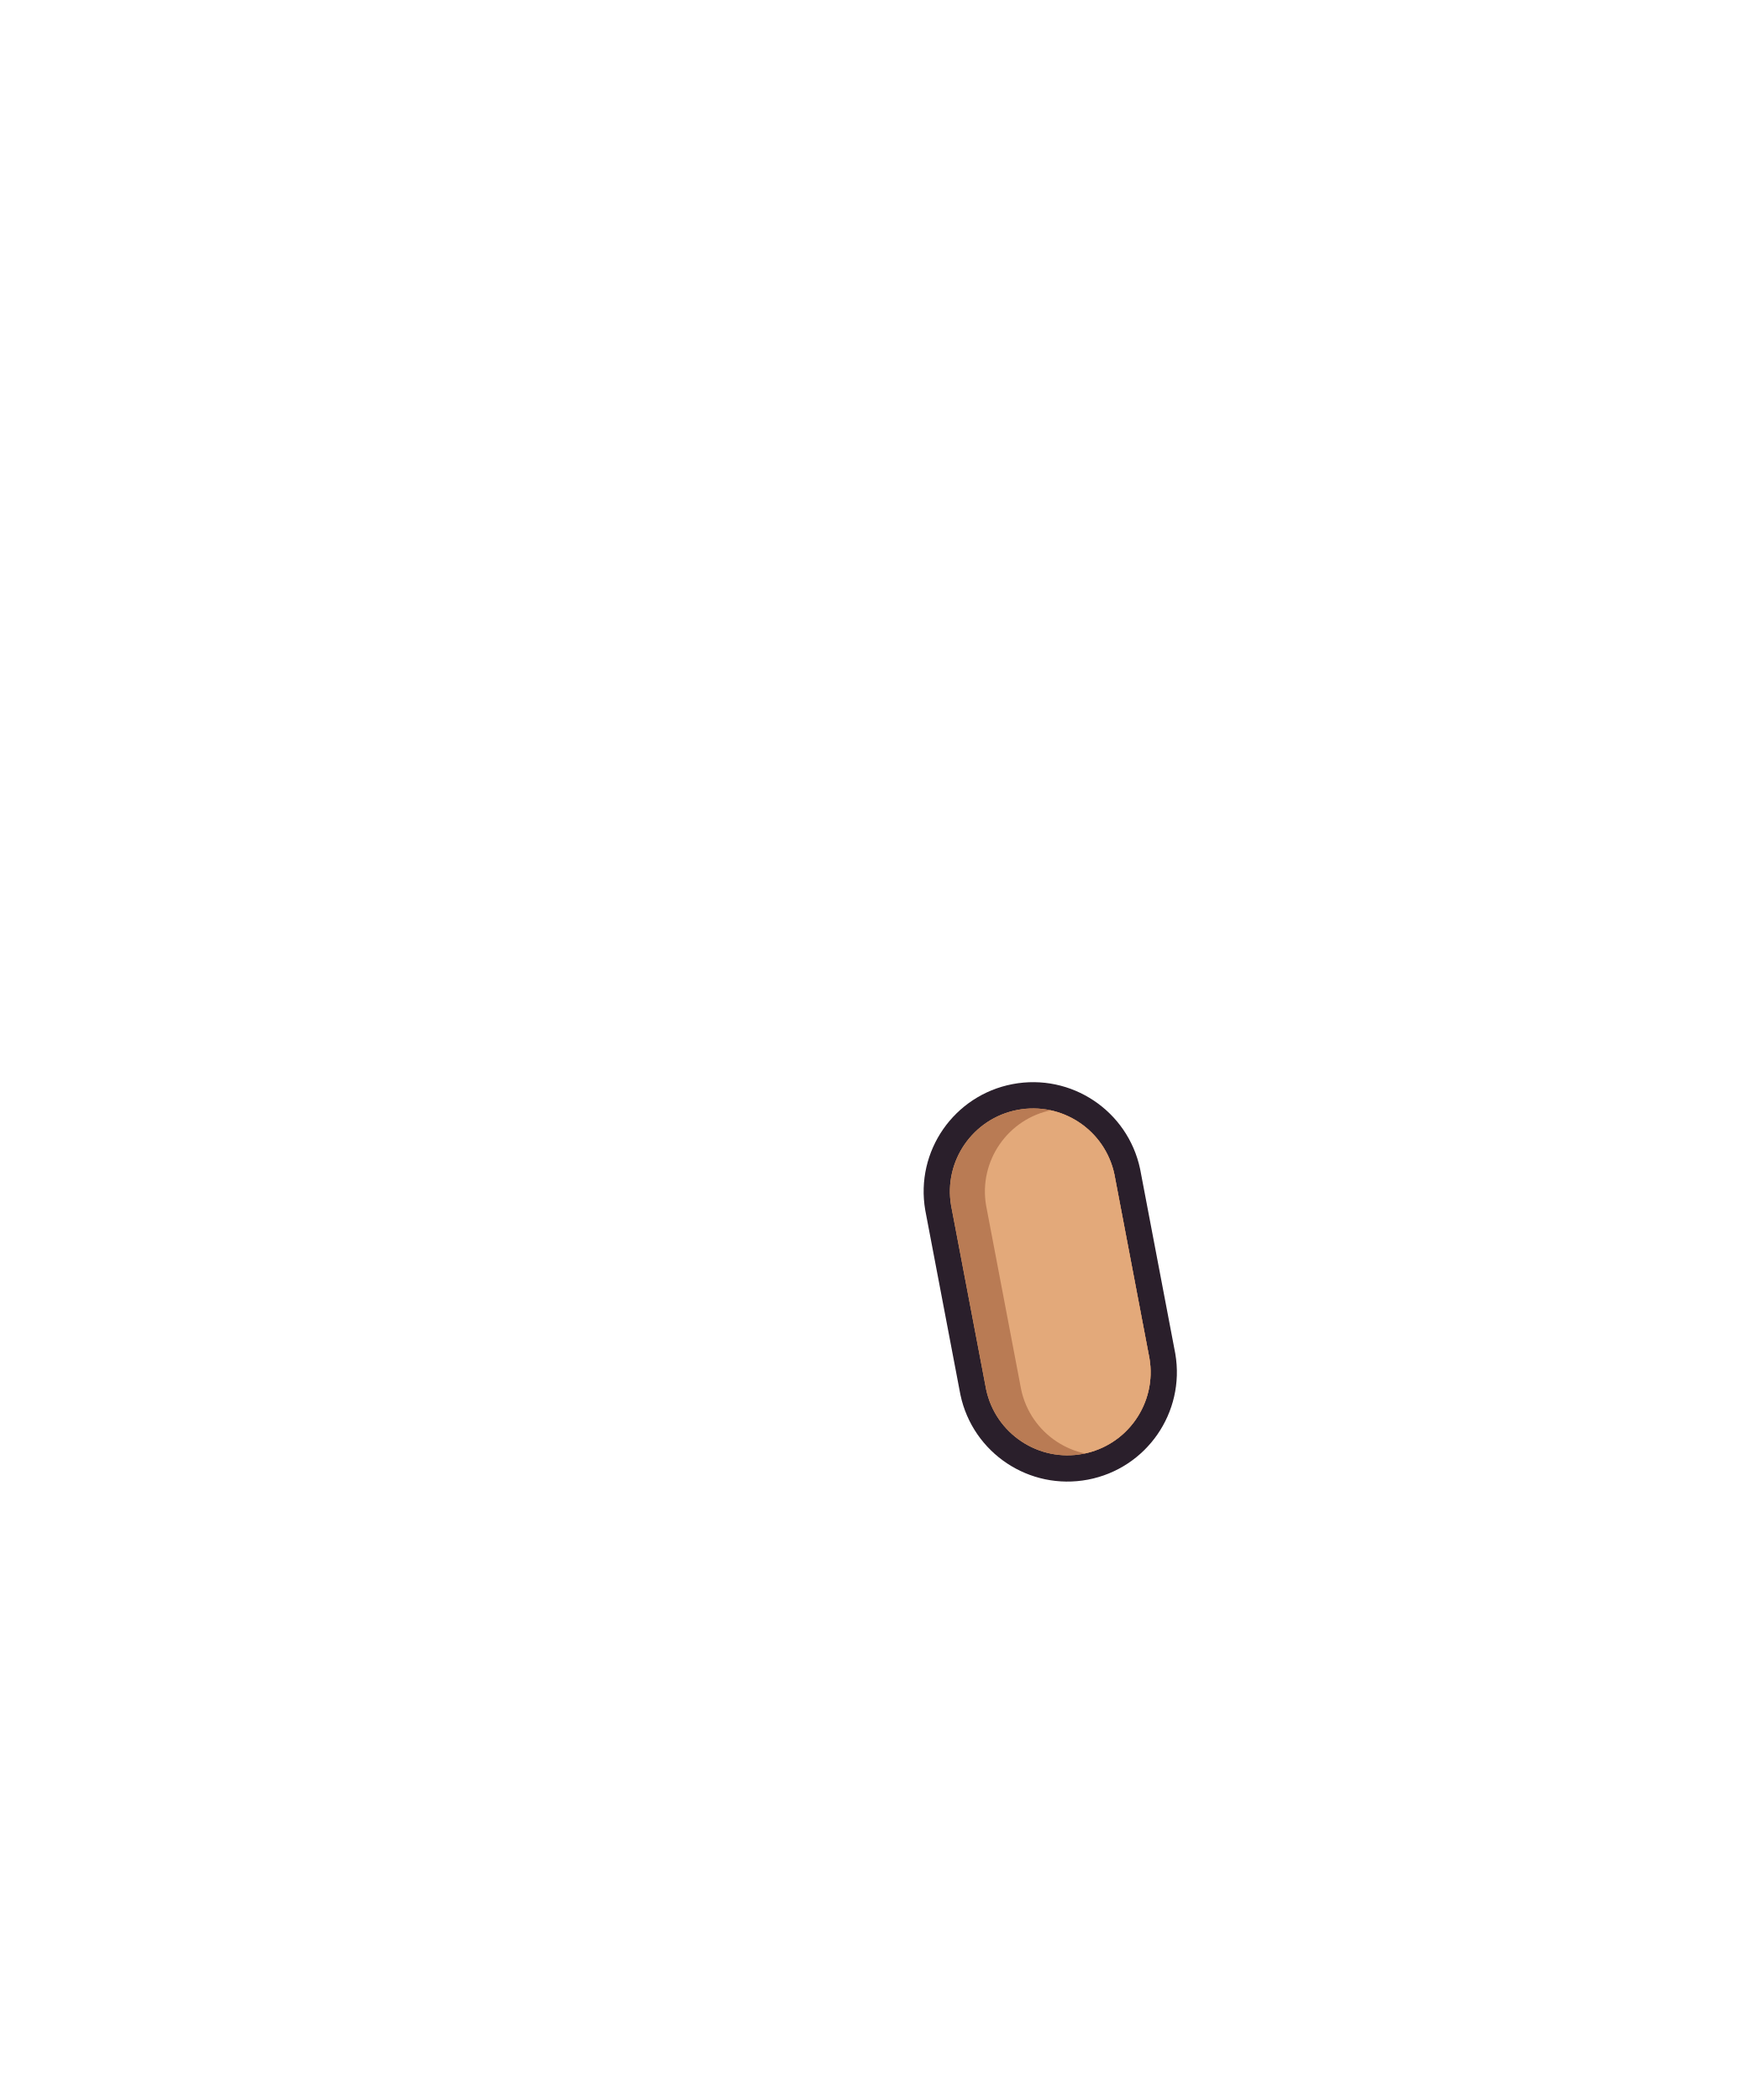
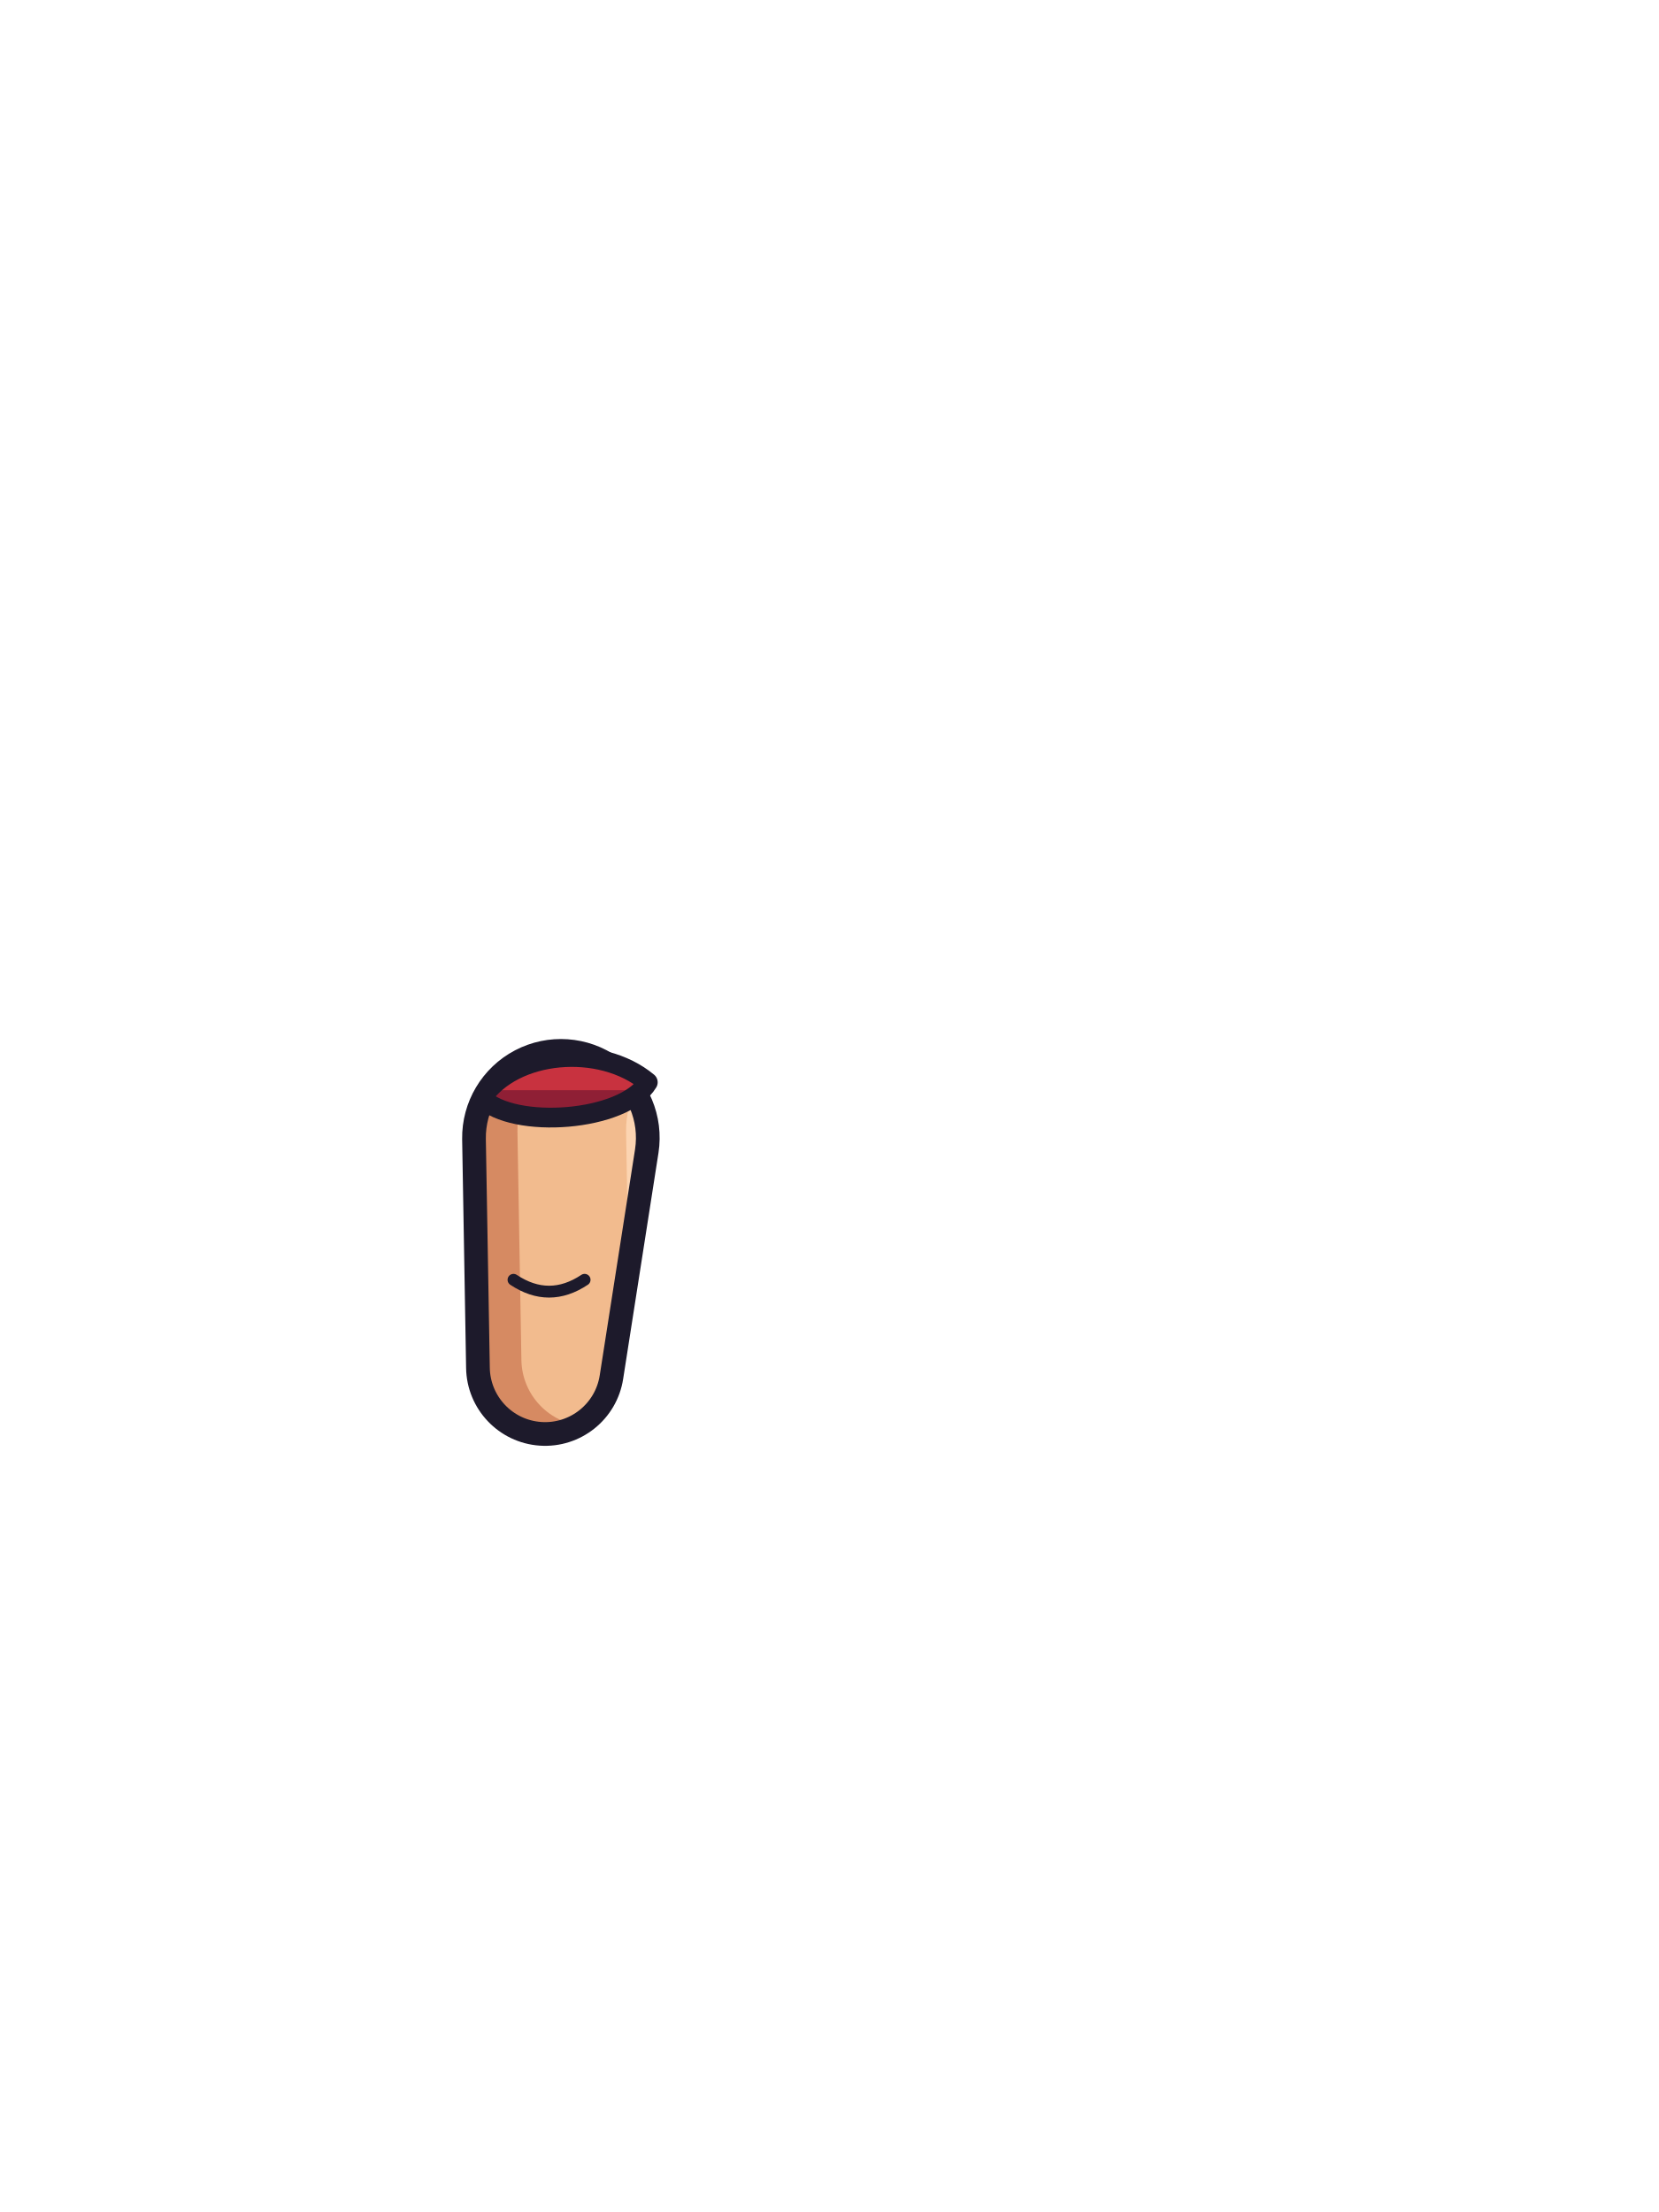
- <svg xmlns="http://www.w3.org/2000/svg" width="200" height="240" viewBox="0 0 200 240">
-   <path d="M108.67,137.78 L112.67,158.78 A9.5,9.5 0 0 0 131.33,155.22 L127.33,134.22 A9.5,9.5 0 0 0 108.67,137.78 Z" fill="#2a1f2b" stroke="#2a1f2b" stroke-width="6.0" stroke-linejoin="round" />
-   <path d="M108.67,137.78 L112.67,158.78 A9.5,9.5 0 0 0 131.33,155.22 L127.33,134.22 A9.5,9.5 0 0 0 108.67,137.78 Z" fill="#e3a97a" />
-   <clipPath id="arm_front_upper_clip">
-     <path d="M108.67,137.78 L112.67,158.78 A9.5,9.5 0 0 0 131.33,155.22 L127.33,134.22 A9.5,9.5 0 0 0 108.67,137.78 Z" />
-   </clipPath>
-   <g clip-path="url(#arm_front_upper_clip)">
-     <rect x="0" y="0" width="200" height="240" fill="#b97b54" />
-     <path d="M112.67,137.78 L116.67,158.78 A9.5,9.5 0 0 0 135.33,155.22 L131.33,134.22 A9.5,9.5 0 0 0 112.67,137.78 Z" fill="#e3a97a" />
+ <svg xmlns="http://www.w3.org/2000/svg" width="126" height="168" viewBox="0 0 420 560">
+   <defs>
+     <clipPath id="arm_front_upper_1">
+       <path d="M120.00,288.38 L121.00,346.29 A17,17 0 0 0 154.80,348.62 L163.74,291.40 A22,22 0 1 0 120.00,288.38 Z" />
+     </clipPath>
+     <clipPath id="arm_front_upper_2">
+       <path d="M122,278 C130,266 152,264 164,274 C158,284 130,286 122,278 Z" />
+     </clipPath>
+   </defs>
+   <path d="M120.00,288.38 L121.00,346.29 A17,17 0 0 0 154.80,348.62 L163.74,291.40 A22,22 0 1 0 120.00,288.38 Z" fill="#f2bb8e" />
+   <g clip-path="url(#arm_front_upper_1)">
+     <path d="M0,0 H420 V560 H0 Z" fill="#d68a62" opacity="1" />
+     <path d="M131.00,286.38 L132.00,344.29 A17.0,17.0 0 0 0 165.80,346.62 L174.74,289.40 A22.0,22.0 0 1 0 131.00,286.38 Z" fill="#f2bb8e" opacity="1" />
+     <path d="M158.50,286.38 L159.50,344.29 A17.0,17.0 0 0 0 193.30,346.62 L202.24,289.40 A22.0,22.0 0 1 0 158.50,286.38 Z" fill="#ffdcbc" opacity="0.75" />
  </g>
+   <path d="M120.00,288.38 L121.00,346.29 A17,17 0 0 0 154.80,348.62 L163.74,291.40 A22,22 0 1 0 120.00,288.38 Z" fill="none" stroke="#1d1a2b" stroke-width="6.0" stroke-linejoin="round" />
+   <path d="M130,324 C136,328 142,328 148,324" fill="none" stroke="#1d1a2b" stroke-width="3.0" stroke-linecap="round" stroke-linejoin="round" />
+   <path d="M122,278 C130,266 152,264 164,274 C158,284 130,286 122,278 Z" fill="#c8323f" />
+   <g clip-path="url(#arm_front_upper_2)">
+     <path d="M0,276 H420 V560 H0 Z" fill="#8f1f35" opacity="1" />
+   </g>
+   <path d="M122,278 C130,266 152,264 164,274 C158,284 130,286 122,278 Z" fill="none" stroke="#1d1a2b" stroke-width="5" stroke-linejoin="round" />
</svg>
